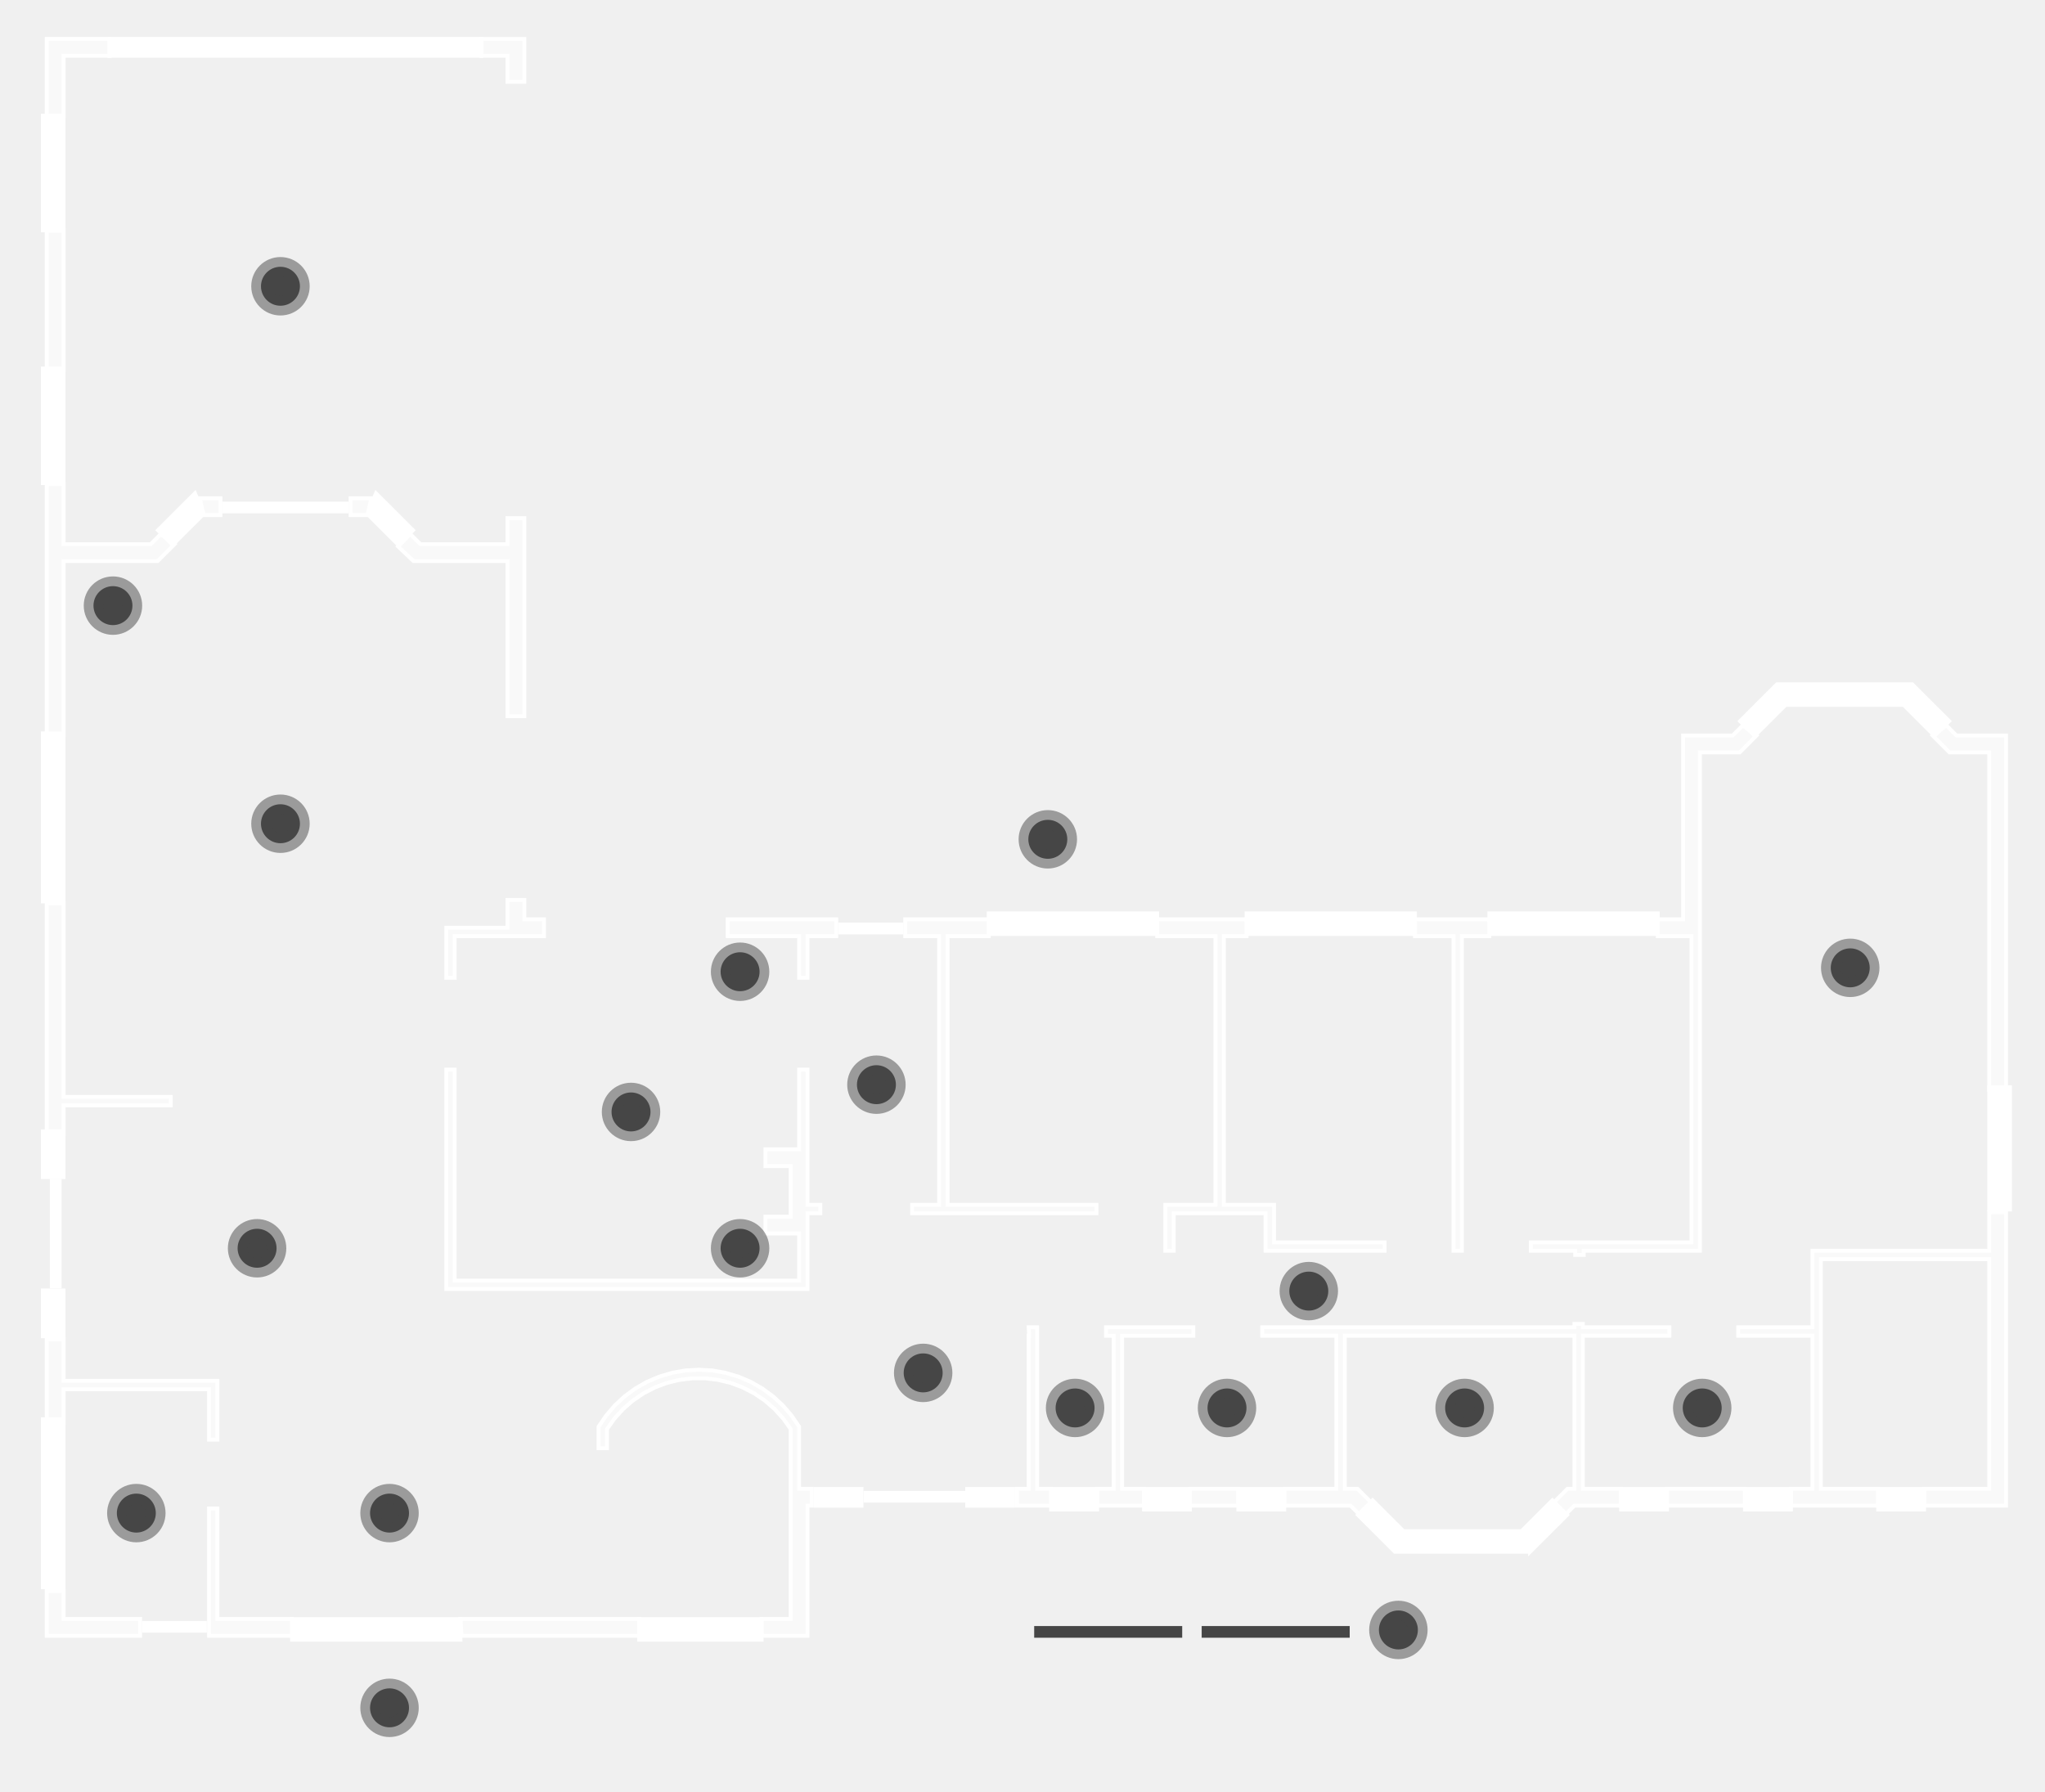
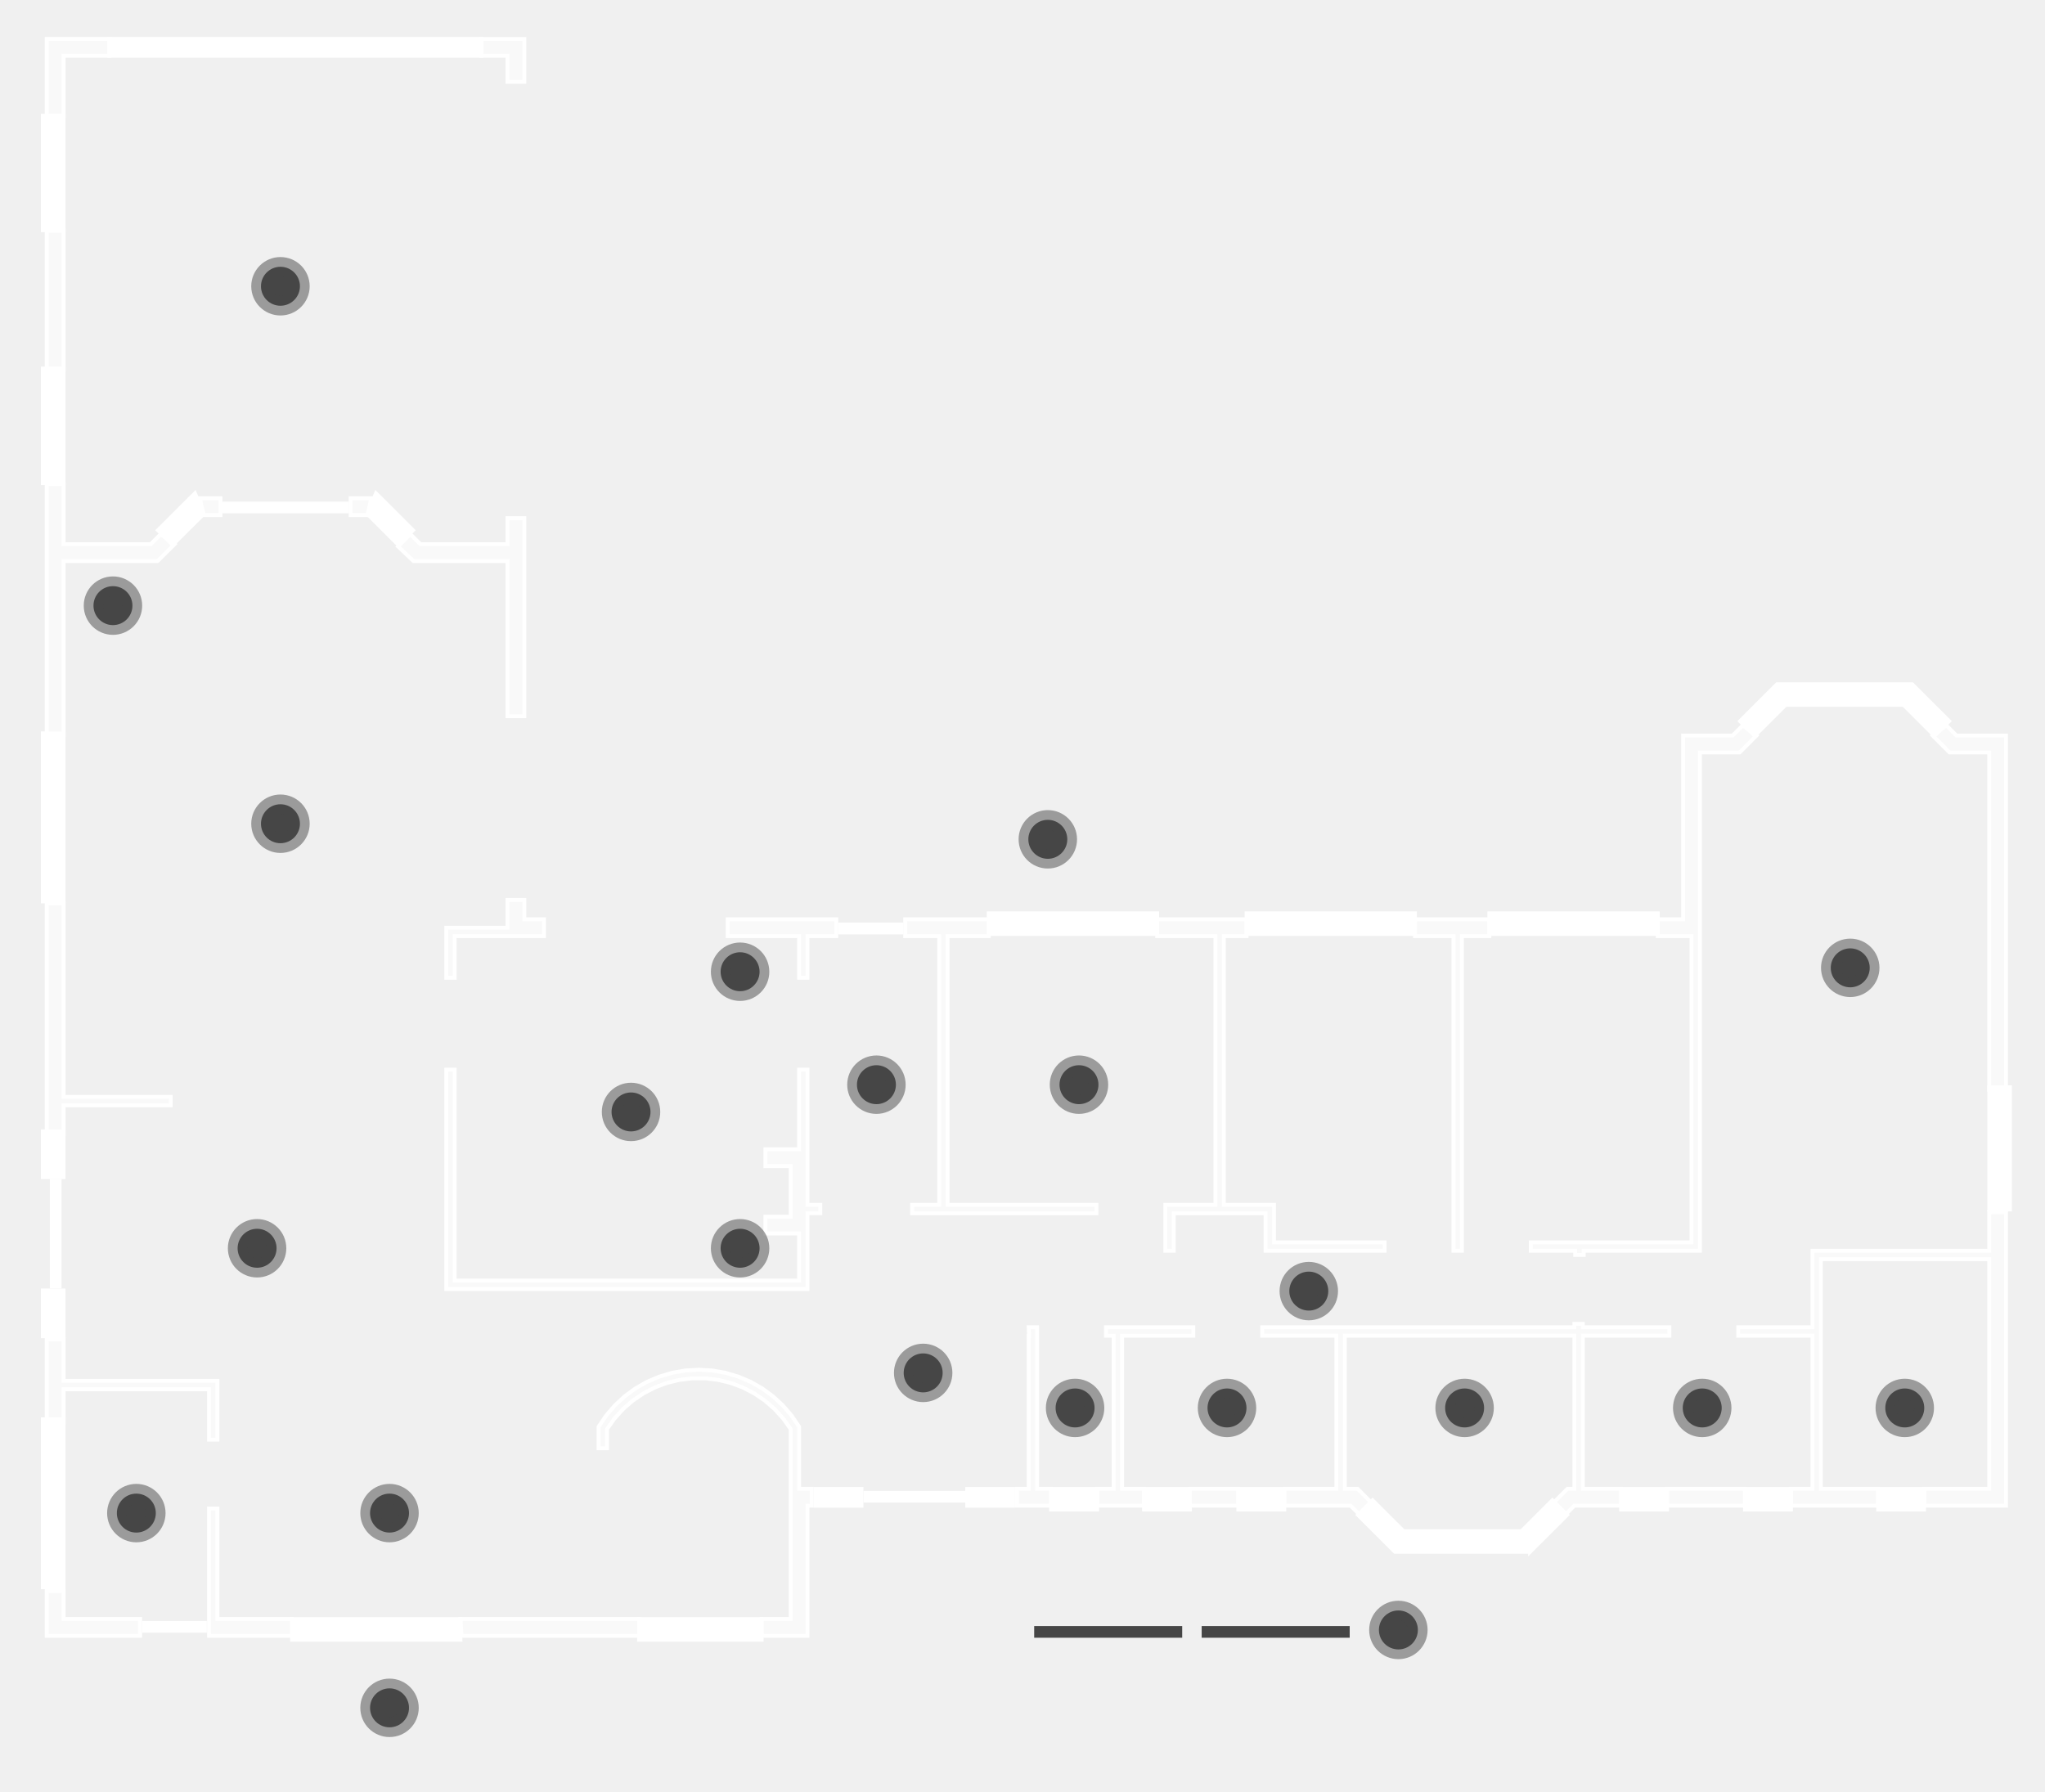
<svg xmlns="http://www.w3.org/2000/svg" width="525px" height="460px" viewBox="0 0 525 460" version="1.1">
  <g id="floorplan" stroke="none" stroke-width="1" fill="none" fill-rule="evenodd">
    <g id="windows" transform="translate(11, 10)" fill="#FFFFFF" stroke="#FFFFFF">
      <polygon id="Path" points="471.169 372.3 482.956 372.3 482.956 377.587 471.169 377.587" />
      <polygon id="Path" fill-rule="nonzero" points="112.591 1.42108547e-14 112.591 4.32 17.096 4.32 17.096 1.42108547e-14" />
      <polygon id="Path" fill-rule="nonzero" points="5.309 19.703 5.309 49.123 2.84217094e-14 49.123 2.84217094e-14 19.703" />
      <polygon id="Path" fill-rule="nonzero" points="5.309 84.628 5.309 114.037 2.84217094e-14 114.037 2.84217094e-14 84.628" />
      <polygon id="Path" fill-rule="nonzero" points="249.086 372.3 249.086 376.61 237.299 376.61 237.299 372.3" />
      <polygon id="Path" fill-rule="nonzero" points="436.988 372.3 448.774 372.3 448.774 377.587 436.988 377.587" />
      <polygon id="Path" fill-rule="nonzero" points="405.176 372.3 416.973 372.3 416.973 377.587 405.176 377.587" />
      <polygon id="Path" fill-rule="nonzero" points="306.911 372.3 318.698 372.3 318.698 377.587 306.911 377.587" />
      <polygon id="Path" fill-rule="nonzero" points="282.697 372.3 294.484 372.3 294.484 377.587 282.697 377.587" />
      <polygon id="Path" fill-rule="nonzero" points="258.853 372.3 270.65 372.3 270.65 377.587 258.853 377.587" />
      <polygon id="Path" fill-rule="nonzero" points="198.379 376.61 210.166 376.61 210.166 372.3 198.379 372.3" />
      <polygon id="Path" fill-rule="nonzero" points="85.528 116.671 95.016 126.138 94.326 126.837 93.702 127.457 93.719 127.472 92.236 128.912 91.267 129.88 83.339 121.968 84.308 119.614 85.128 117.649" />
      <polygon id="Path" fill-rule="nonzero" points="2.84217094e-14 397.55 2.84217094e-14 354.413 5.309 354.413 5.309 397.55" />
      <polygon id="Path" fill-rule="nonzero" points="2.84217094e-14 292.241 2.84217094e-14 280.48 5.309 280.48 5.309 292.241" />
      <polygon id="Path" fill-rule="nonzero" points="5.309 178.294 5.309 221.431 2.84217094e-14 221.431 2.84217094e-14 178.294" />
      <polygon id="Path" fill-rule="nonzero" points="2.84217094e-14 333.094 2.84217094e-14 321.332 5.309 321.332 5.309 333.094" />
      <polygon id="Path" fill-rule="nonzero" points="184.522 405.713 184.522 411 153.081 411 153.081 405.713" />
      <polygon id="Path" fill-rule="nonzero" points="107.202 405.713 107.202 411 63.974 411 63.974 405.713" />
      <polygon id="Path" fill-rule="nonzero" points="499.691 300.532 499.691 269.157 505 269.157 505 300.532" />
      <polygon id="Path" fill-rule="nonzero" points="371.354 224.513 414.583 224.513 414.583 229.811 371.354 229.811" />
      <polygon id="Path" fill-rule="nonzero" points="309.02 224.513 352.249 224.513 352.249 229.811 309.02 229.811" />
      <polygon id="Path" fill-rule="nonzero" points="242.837 224.513 286.066 224.513 286.066 229.811 242.837 229.811" />
      <polygon id="Path" fill-rule="nonzero" points="31.642 128.224 30.252 126.837 29.562 126.138 39.05 116.671 39.45 117.649 41.249 121.968 33.311 129.88 32.342 128.912" />
      <polygon id="Path" fill-rule="nonzero" points="479.896 165.694 489.384 175.161 485.635 178.902 477.707 170.981 447.405 170.981 439.467 178.902 435.718 175.161 445.205 165.694" />
      <polygon id="Path" fill-rule="nonzero" points="387.54 375.223 390.599 378.276 391.299 378.964 381.802 388.432 381.802 388.431 347.111 388.432 337.623 378.964 338.323 378.276 340.402 376.201 341.372 375.223 349.31 383.144 379.612 383.144" />
    </g>
    <g id="walls" transform="translate(12, 10)" fill="#FFFFFF" fill-opacity="0.6" stroke="#FFFFFF">
      <polygon id="Path" points="453.296 332.96 434.252 332.96 434.252 330.79 453.296 330.79 453.296 311.14 498.681 311.139 498.681 301.25 503 301.25 503 376.59 481.947 376.59 481.947 372.27 498.681 372.27 498.681 313.299 455.455 313.3 455.454 372.27 470.16 372.27 470.16 376.59 447.768 376.59 447.768 372.27 453.296 372.271" />
      <polygon id="Path" points="308.022 226.03 308.022 230.36 302.194 230.36 302.194 299.35 315.07 299.35 315.07 308.98 343.461 308.98 343.461 311.14 312.9 311.14 312.9 301.51 289.328 301.51 289.328 311.14 287.169 311.14 287.169 299.35 300.035 299.35 300.035 230.36 285.069 230.36 285.069 226.03" />
      <polygon id="Path" points="229.107 230.36 220.38 230.36 220.38 226.03 241.843 226.03 241.843 230.36 231.266 230.36 231.266 299.35 269.484 299.35 269.484 301.51 222.159 301.51 222.159 299.35 229.107 299.35" />
      <polygon id="Path" points="104.727 264.64 104.727 318.8 193.148 318.799 193.149 306.71 184.501 306.71 184.501 302.39 190.989 302.39 190.989 289.42 184.501 289.42 184.501 285.09 193.149 285.09 193.149 285.09 193.149 264.64 195.308 264.64 195.308 299.349 198.587 299.35 198.587 301.51 195.308 301.51 195.308 318.8 195.307 318.801 195.308 320.97 102.567 320.97 102.567 264.64" />
      <polygon id="Path" points="152.092 410 106.471 410 106.216 405.68 152.092 405.68" />
      <polygon id="Path" points="122.611 1.57772181e-30 122.61 11.009 118.282 11.01 118.282 4.33 111.605 4.33 111.605 -7.10542736e-15" />
      <polygon id="Path" points="4.329 19.75 -2.84217094e-14 19.75 -2.84217094e-14 1.57772181e-30 16.115 -7.10542736e-15 16.115 4.33 4.329 4.33" />
      <polygon id="Path" points="-2.84217094e-14 114.31 4.329 114.31 4.329 129.73 26.682 129.73 29.271 127.14 32.8 129.73 28.471 134.05 4.329 134.05 4.329 178.72 -2.84217094e-14 178.72" />
      <polygon id="Path" points="-2.84217094e-14 84.83 -2.84217094e-14 49.24 4.329 49.24 4.329 84.83" />
      <polygon id="Path" points="122.611 173.899 118.282 173.9 118.282 134.05 94.14 134.05 90.192 130.303 93.34 127.14 95.929 129.73 118.282 129.73 118.282 123.04 122.611 123.04" />
      <polygon id="Path" points="394.581 311.14 394.581 312.22 392.383 312.22 392.383 311.14 380.989 311.14 380.989 308.98 422.246 308.98 422.246 230.36 413.578 230.36 413.578 226.03 420.086 226.03 420.086 178.86 432.812 178.86 435.402 176.27 438.93 178.86 434.612 183.19 424.405 183.19 424.405 311.14" />
      <polygon id="Path" points="180.693 347.28 178.663 346.23 177.534 345.8 175.563 345.069 174.235 344.74 172.345 344.29 170.846 344.11 169.066 343.89 165.757 343.89 163.978 344.11 162.468 344.29 160.589 344.74 159.249 345.07 157.29 345.8 156.15 346.23 153.211 347.75 151.132 349.16 150.462 349.61 148.353 351.44 147.973 351.78 145.834 354.14 145.744 354.23 143.834 356.93 143.834 361.85 141.665 361.85 141.665 356.33 143.594 353.48 145.744 350.97 145.834 350.86 147.973 348.89 148.353 348.529 151.132 346.49 153.211 345.31 154.121 344.79 157.29 343.45 159.249 342.87 160.589 342.47 162.468 342.14 163.978 341.88 165.757 341.78 167.407 341.68 169.066 341.78 170.846 341.88 174.235 342.47 175.564 342.87 177.534 343.45 180.693 344.79 181.612 345.31 183.682 346.49 186.461 348.53 188.98 350.86 189.07 350.97 190.989 353.2 191.219 353.48 193.149 356.33 193.148 372.27 196.388 372.27 196.388 376.59 195.308 376.59 195.308 410 183.532 410 183.532 405.68 190.989 405.68 190.989 356.93 189.07 354.23 188.98 354.14 186.851 351.78 184.351 349.61 183.681 349.158 181.612 347.75" />
      <polygon id="Path" points="249.091 376.59 249.091 372.27 252.09 372.27 252.09 332.96 252.202 332.96 252.09 330.79 254.249 330.79 254.249 372.27 257.858 372.27 257.858 376.59" />
      <polygon id="Path" points="273.903 332.96 271.933 332.96 271.933 330.79 294.356 330.79 294.356 332.96 276.062 332.96 276.062 372.27 281.7 372.27 281.7 376.59 269.654 376.59 269.654 372.27 273.903 372.27" />
      <polygon id="Path" points="293.487 376.59 293.487 372.27 305.913 372.27 305.913 376.59" />
      <polygon id="Path" points="394.345 329.91 394.344 330.789 416.567 330.79 416.567 332.96 394.344 332.96 394.345 372.27 404.171 372.27 404.171 376.59 392.185 376.59 389.596 379.18 386.077 376.59 390.396 372.27 392.185 372.27 392.184 332.959 333.244 332.96 333.244 372.27 336.523 372.27 340.842 376.59 337.323 379.18 334.734 376.59 317.699 376.59 317.699 372.27 331.075 372.27 331.075 332.96 312.041 332.96 312.041 330.79 392.184 330.789 392.185 329.91" />
      <polygon id="Path" points="415.968 376.59 415.968 372.27 435.981 372.27 435.981 376.59" />
      <polygon id="Path" points="122.611 221.07 122.611 226.03 127.659 226.03 127.658 230.359 122.611 230.36 122.608 230.359 104.727 230.36 104.727 230.36 104.727 241.05 102.567 241.05 102.567 228.2 118.282 228.2 118.282 221.07" />
      <polygon id="Path" points="-2.84217094e-14 398.5 4.329 398.5 4.329 405.68 23.972 405.68 23.972 410 -2.84217094e-14 410" />
      <polygon id="Path" points="4.329 221.96 4.328 271.63 31.83 271.63 31.83 273.8 4.328 273.8 4.329 281.15 -2.84217094e-14 281.15 -2.84217094e-14 221.96" />
      <polygon id="Path" points="4.329 355.26 -2.84217094e-14 355.26 -2.84217094e-14 333.89 4.329 333.89 4.329 344.55 43.816 344.55 43.816 359.64 41.657 359.64 41.657 346.71 4.329 346.71" />
      <polygon id="Path" points="43.816 377.32 43.816 405.68 62.99 405.68 62.99 410 41.657 410 41.657 377.32" />
      <polygon id="Path" points="490.274 178.86 503 178.86 503 269.8 498.681 269.8 498.681 183.19 488.485 183.19 484.156 178.86 487.685 176.27" />
      <polygon id="Path" points="351.248 230.36 351.248 226.03 370.352 226.03 370.352 230.36 363.304 230.36 363.304 311.14 361.145 311.14 361.145 230.36" />
      <polygon id="Path" points="202.696 226.03 202.696 230.36 195.308 230.359 195.308 241.05 193.149 241.05 193.148 230.359 174.814 230.36 174.814 226.03" />
      <polygon id="Path" points="39.288 117.93 44.606 117.93 44.606 122.26 40.267 122.26" />
      <polygon id="Path" points="78.005 117.93 83.323 117.93 82.354 122.26 78.005 122.26" />
    </g>
    <g id="doors" transform="translate(13.3, 129.3)" fill-rule="nonzero">
      <rect id="binary_sensor.back_door" class="door" stroke="#FFFFFF" fill="#FFFFFF" x="202.4" y="108.1" width="15.7" height="2" />
      <rect id="binary_sensor.veranda_door" class="door" stroke="#FFFFFF" fill="#FFFFFF" x="44.3" y="2.84217094e-14" width="31.4" height="2" />
      <rect id="binary_sensor.front_door" class="door" stroke="#FFFFFF" fill="#FFFFFF" x="208.9" y="254" width="25.1" height="2" />
      <rect id="binary_sensor.kitchen_door" class="door" stroke="#FFFFFF" fill="#FFFFFF" x="23.7" y="287.4" width="15.6" height="2" />
      <rect id="binary_sensor.dining_room_door" class="door" stroke="#FFFFFF" fill="#FFFFFF" x="1.42108547e-14" y="173.9" width="2" height="27.1" />
      <rect id="cover.garage_door_right" class="door" stroke="#464646" fill="#464646" x="252.7" y="288.7" width="37" height="2" />
      <rect id="cover.garage_door_left" class="door" stroke="#464646" fill="#464646" x="295.7" y="288.7" width="37" height="2" />
    </g>
    <g id="light" transform="translate(24, 150.5)" fill="#464646" fill-rule="nonzero" stroke="#464646" stroke-opacity="0.5" stroke-width="5">
      <circle id="light.lounge_lamp_right" class="light" cx="166" cy="170" r="5" />
      <circle id="light.lounge_lamp_left" class="light" cx="166" cy="99" r="5" />
      <circle id="light.outside" class="light" cx="245" cy="65" r="5" />
      <circle id="light.lounge_main" class="light" cx="138" cy="135" r="5" />
      <circle id="light.kitchen" class="light" cx="76" cy="238" r="5" />
      <circle id="light.entrance" class="light" cx="213" cy="202" r="5" />
      <circle id="light.breezeway" class="light" cx="201" cy="128" r="5" />
+       <circle id="light.office" class="light" cx="253" cy="128" r="5" />
      <circle id="light.hallway" class="light" cx="312" cy="181" r="5" />
      <circle id="light.toilet" class="light" cx="252" cy="211" r="5" />
      <circle id="light.bathroom" class="light" cx="291" cy="211" r="5" />
      <circle id="light.study" class="light" cx="352" cy="211" r="5" />
      <circle id="light.ensuite" class="light" cx="413" cy="211" r="5" />
      <circle id="light.dining_room" class="light" cx="42" cy="170" r="5" />
      <circle id="light.bar" class="light" cx="48" cy="61" r="5" />
      <circle id="light.driveway" class="light" cx="335" cy="268" r="5" />
      <circle id="light.bar_lamp" class="light" cx="5" cy="5" r="5" />
      <circle id="light.bedroom" class="light" cx="451" cy="98" r="5" />
+       <circle id="light.closet" class="light" cx="465" cy="211" r="5" />
      <circle id="light.veranda" class="light" cx="48" cy="-77" r="5" />
      <circle id="light.scullery" class="light" cx="11" cy="238" r="5" />
      <circle id="light.laundry" class="light" cx="76" cy="288" r="5" />
    </g>
  </g>
</svg>
